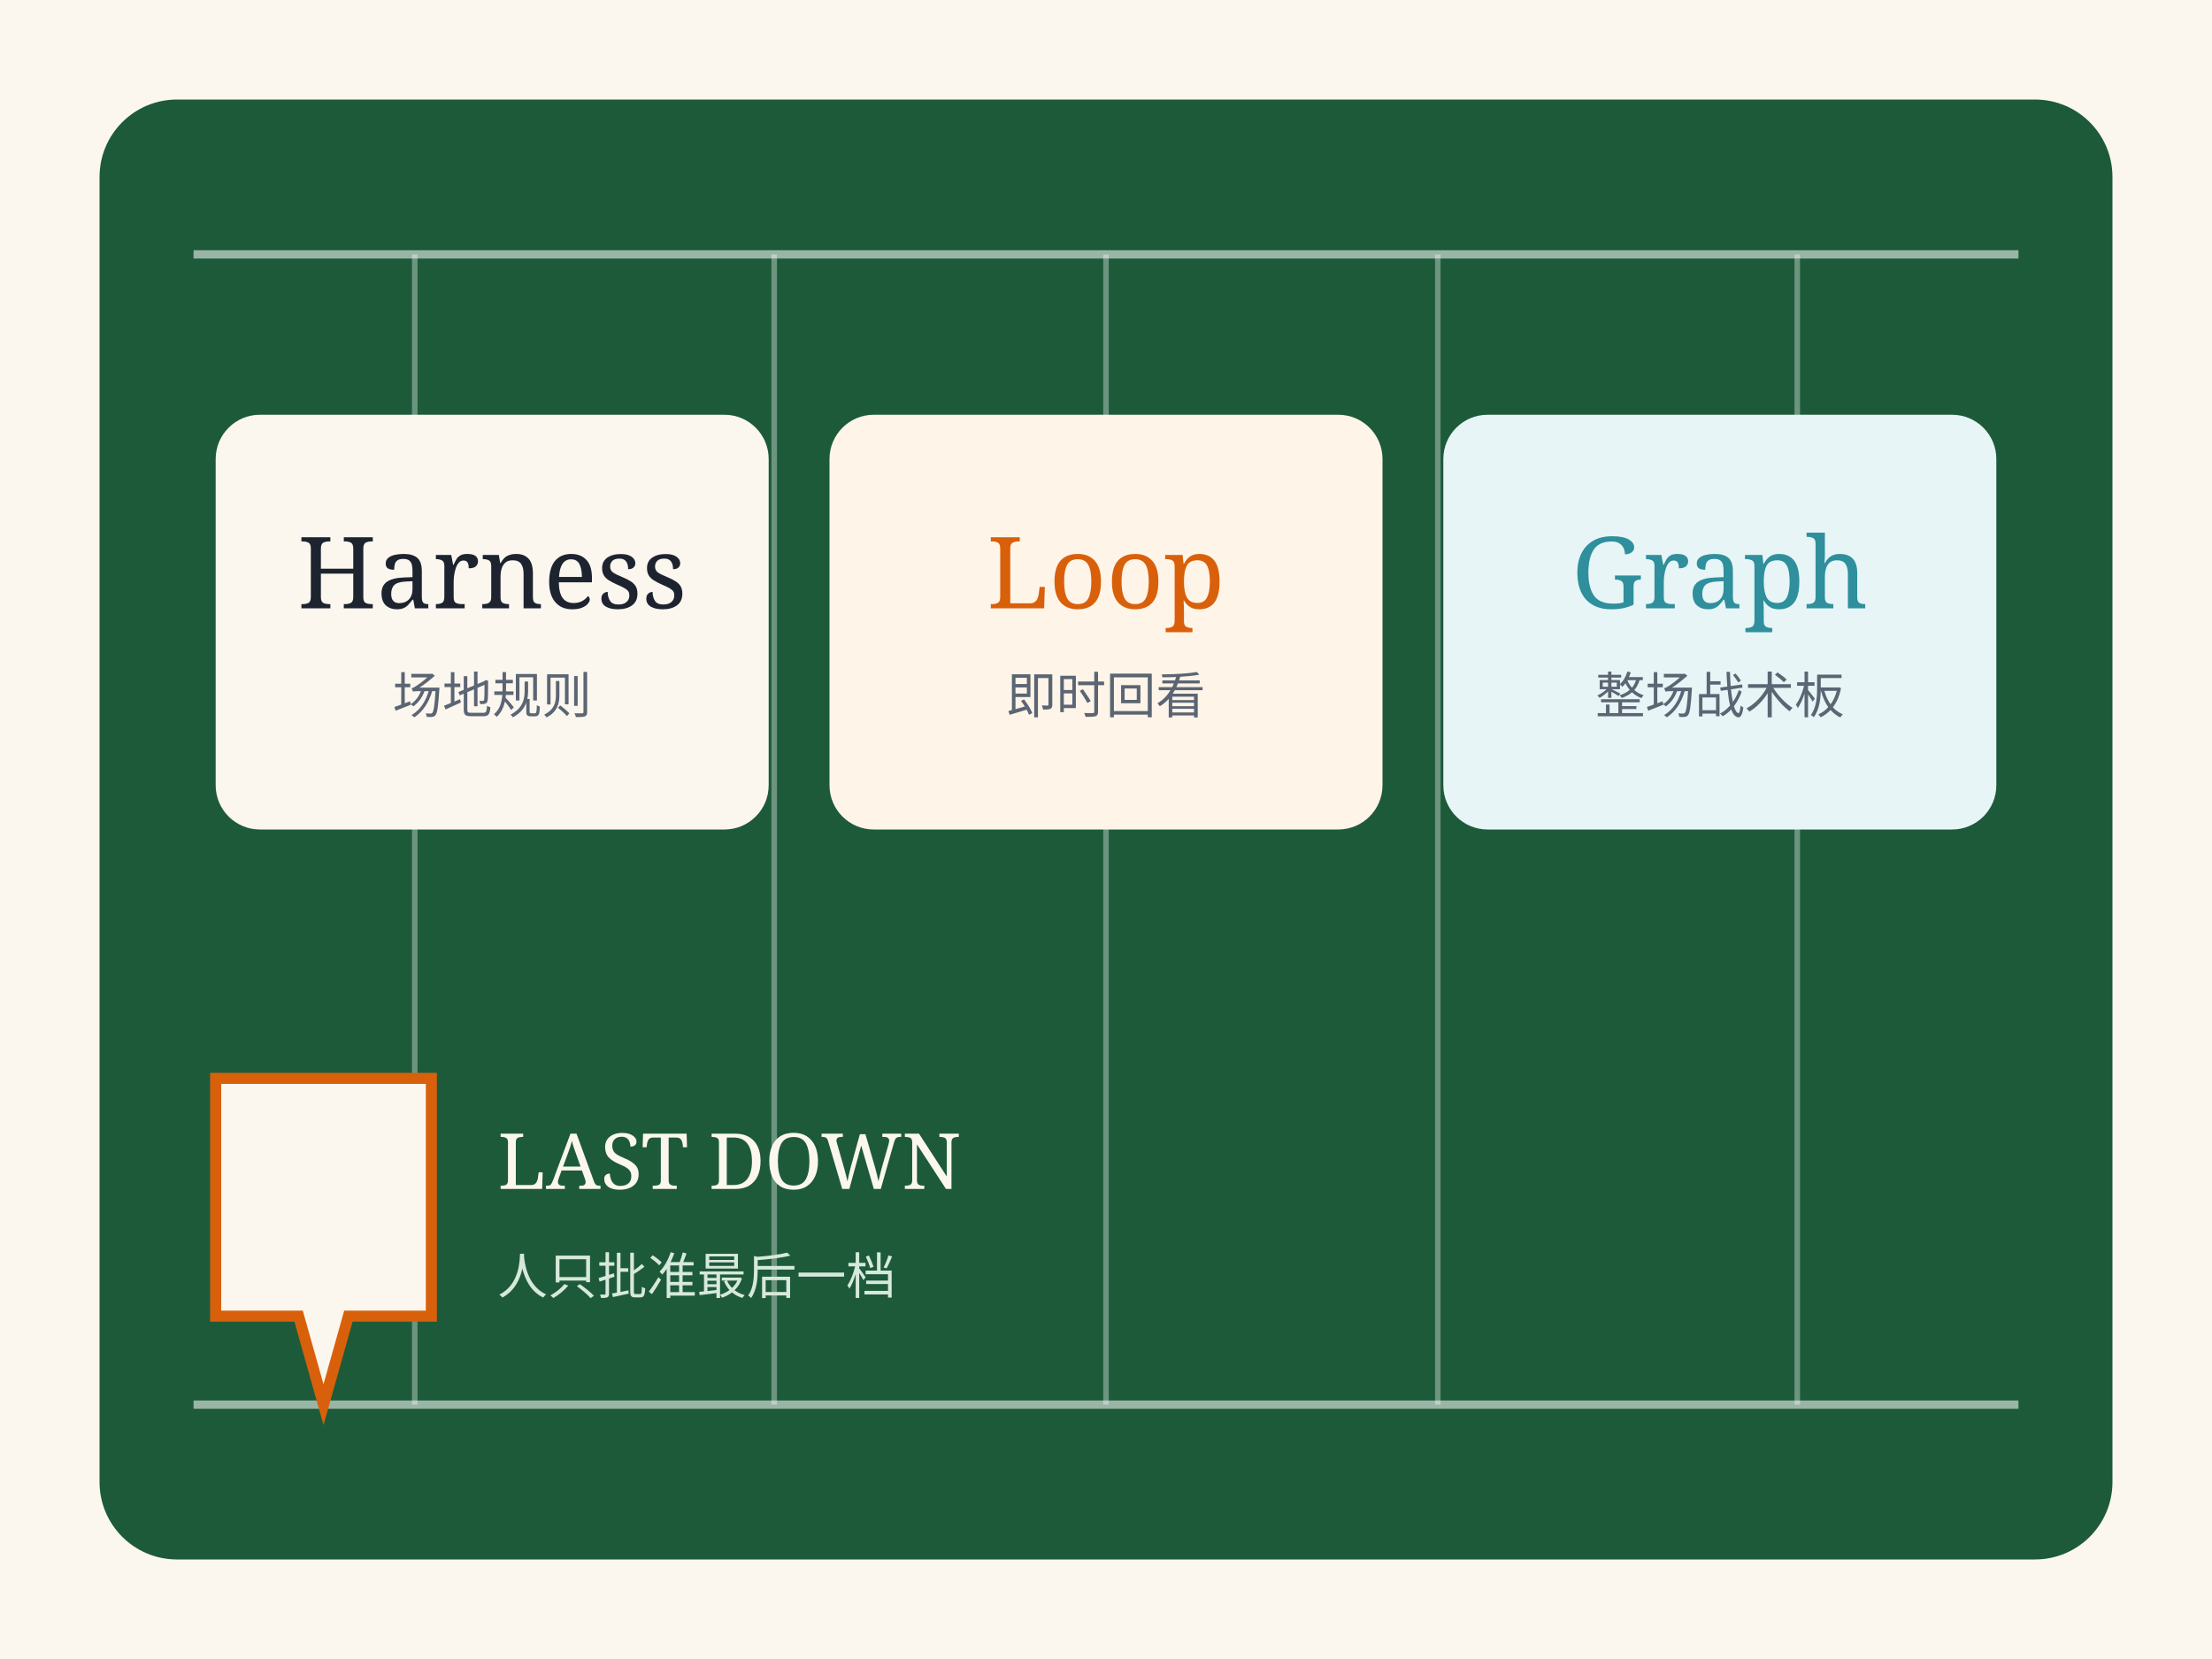
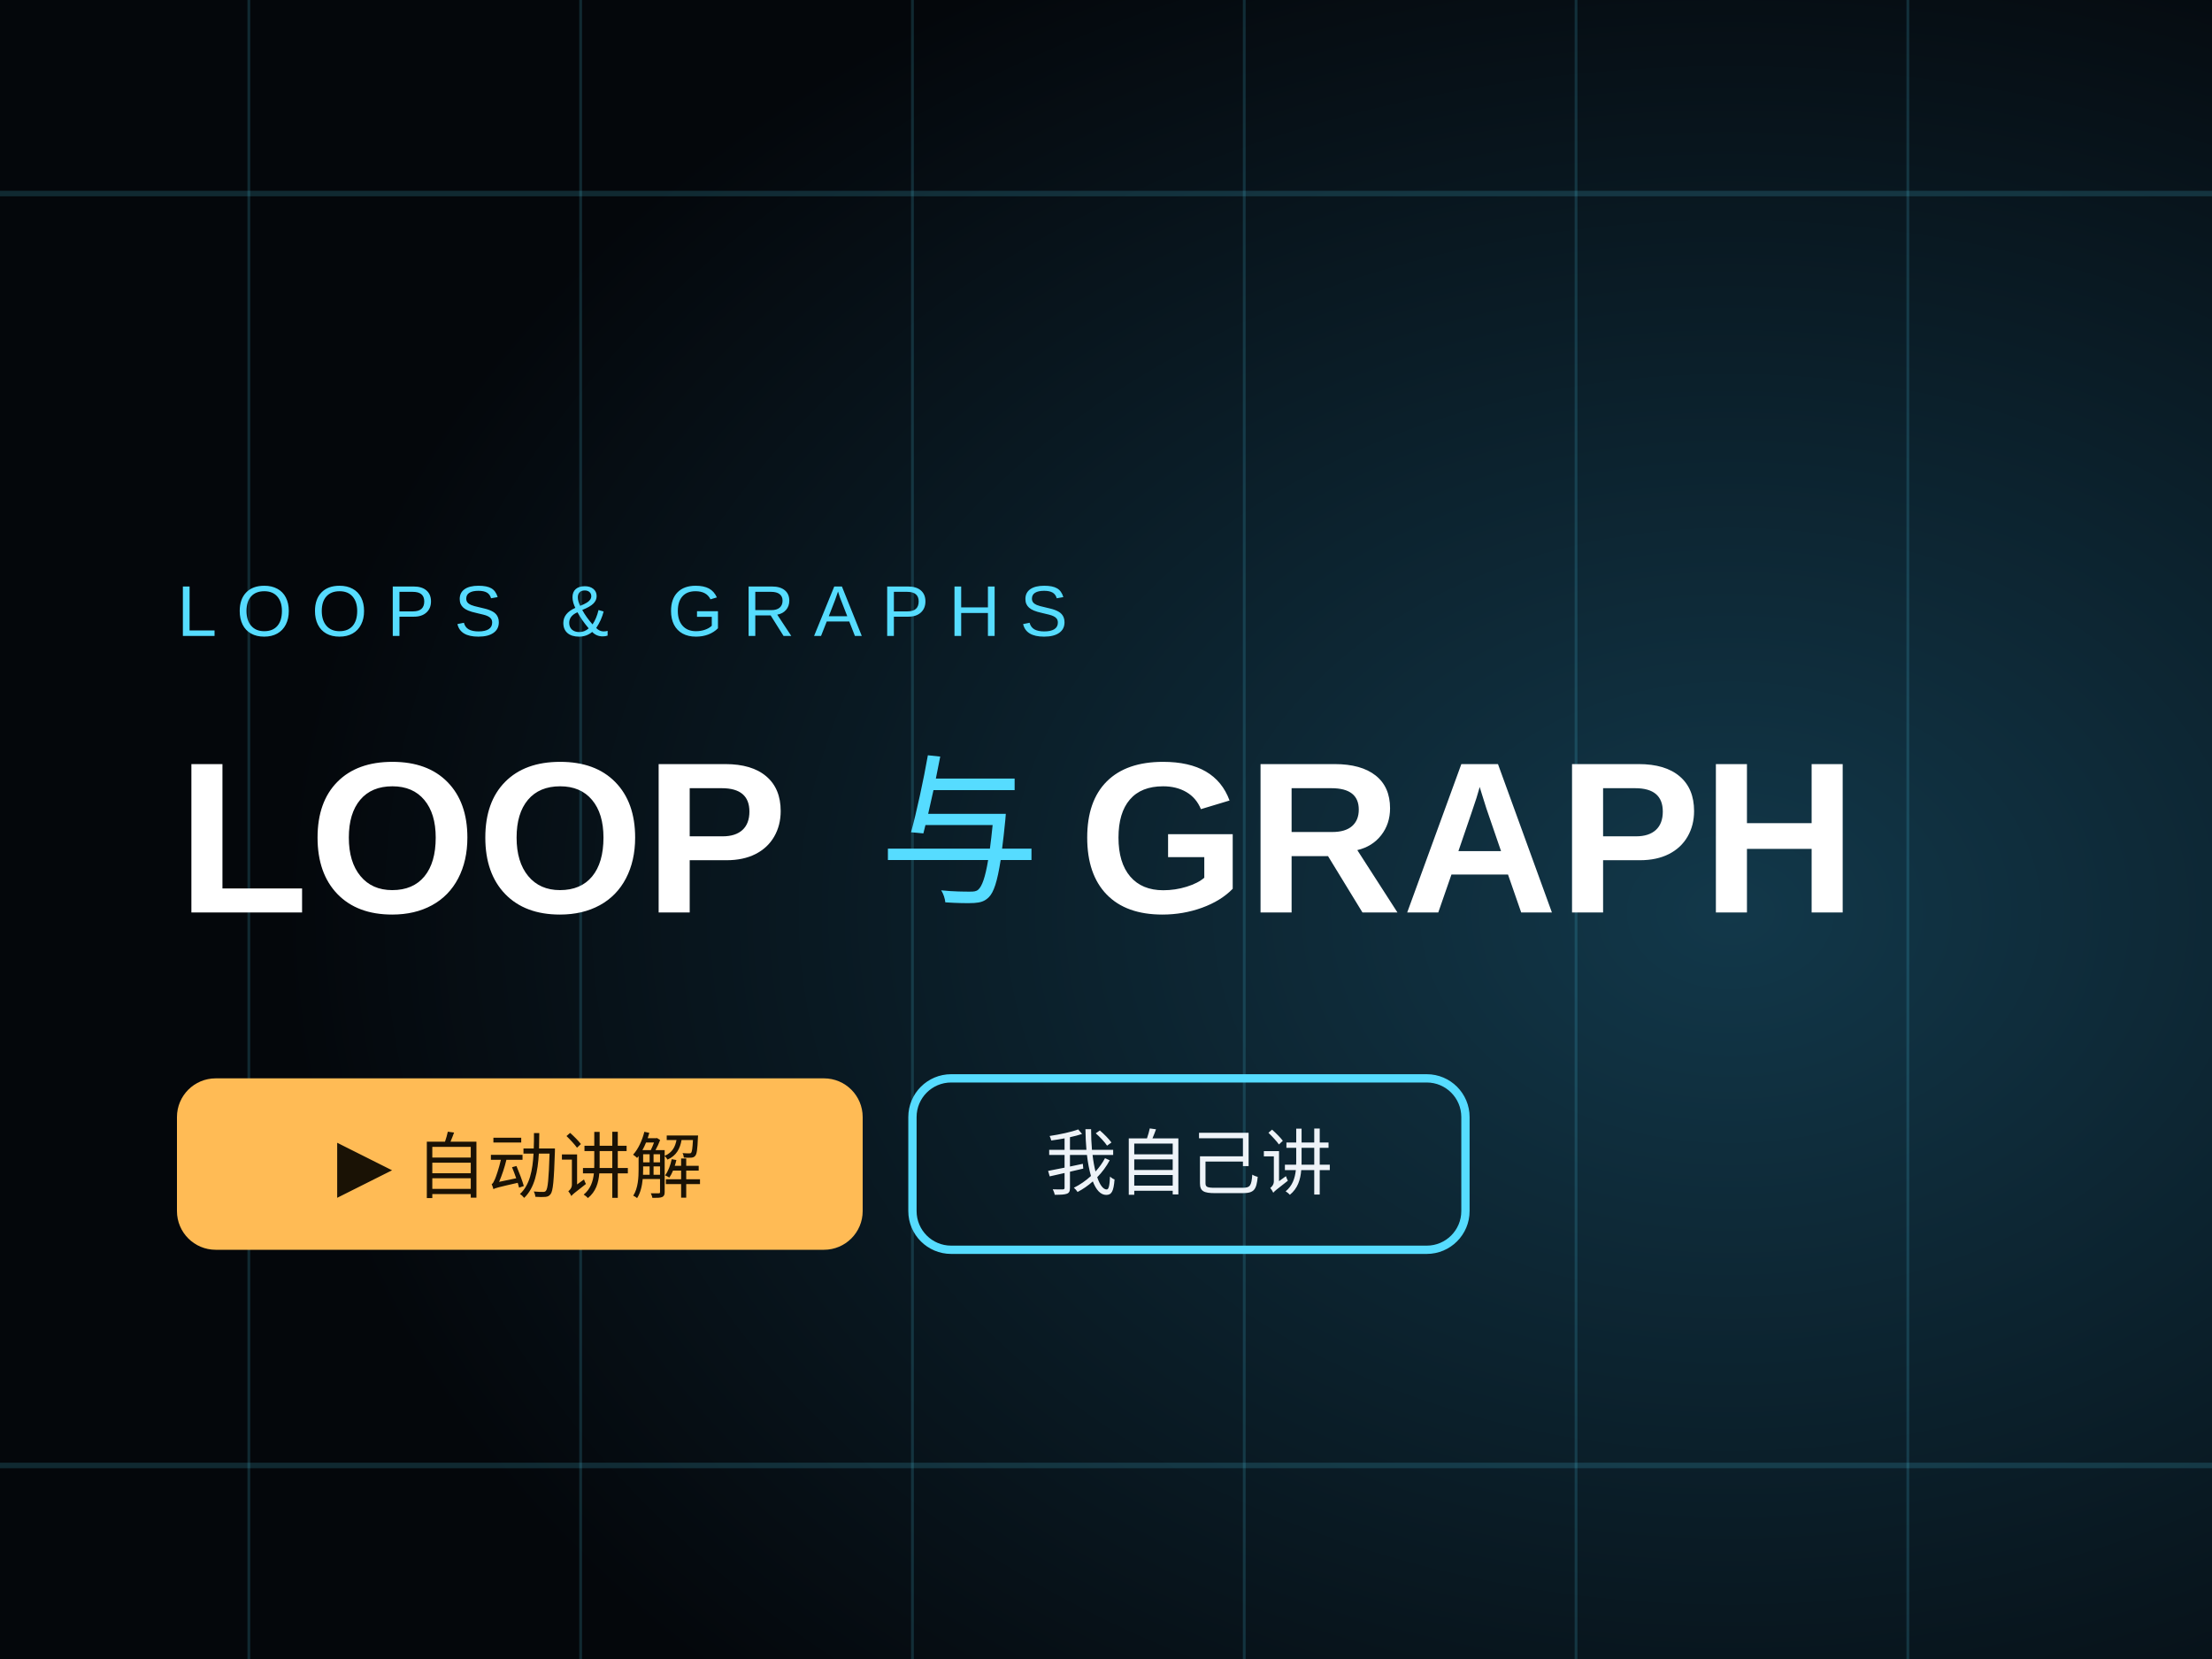
- <svg xmlns="http://www.w3.org/2000/svg" viewBox="0 0 800 600" width="800" height="600" role="img">
-   <rect width="800" height="600" fill="#fbf7ef" />
-   <rect x="36" y="36" width="728" height="528" rx="28" fill="#1d5a3a" />
-   <g stroke="#ffffff" stroke-opacity="0.55" fill="none">
-     <path d="M70 92h660M70 508h660" stroke-width="3" />
-     <path d="M150 92v416M280 92v416M400 92v416M520 92v416M650 92v416" stroke-width="2" stroke-opacity="0.35" />
+ <svg xmlns="http://www.w3.org/2000/svg" viewBox="0 0 800 600" width="800" height="600">
+   <defs>
+     <radialGradient id="g" cx="78%" cy="55%" r="65%">
+       <stop offset="0" stop-color="#12384a" />
+       <stop offset="1" stop-color="#04070b" />
+     </radialGradient>
+   </defs>
+   <rect width="800" height="600" fill="#04070b" />
+   <rect width="800" height="600" fill="url(#g)" />
+   <g stroke="#56dcff" stroke-opacity="0.16" fill="none">
+     <path d="M0 70H800M0 530H800" stroke-width="2" />
+     <path d="M90 0V600M210 0V600M330 0V600M450 0V600M570 0V600M690 0V600" />
  </g>
-   <rect x="78" y="150" width="200" height="150" rx="16" fill="#fbf7ef" />
-   <rect x="300" y="150" width="200" height="150" rx="16" fill="#fff4e8" />
-   <rect x="522" y="150" width="200" height="150" rx="16" fill="#e7f5f6" />
-   <text x="178" y="220" text-anchor="middle" font-family="Georgia,serif" font-size="36" fill="#1d2430">Harness</text>
-   <text x="178" y="258" text-anchor="middle" font-family="Georgia,serif" font-size="18" fill="#5b6573">场地规则</text>
-   <text x="400" y="220" text-anchor="middle" font-family="Georgia,serif" font-size="36" fill="#d9600b">Loop</text>
-   <text x="400" y="258" text-anchor="middle" font-family="Georgia,serif" font-size="18" fill="#5b6573">即时回看</text>
-   <text x="622" y="220" text-anchor="middle" font-family="Georgia,serif" font-size="36" fill="#2f8f9d">Graph</text>
-   <text x="622" y="258" text-anchor="middle" font-family="Georgia,serif" font-size="18" fill="#5b6573">整场战术板</text>
-   <path d="M78 390h78v86h-30l-9 32-9-32H78z" fill="#fbf7ef" stroke="#d9600b" stroke-width="4" />
-   <text x="180" y="430" font-family="Georgia,serif" font-size="28" fill="#fbf7ef">LAST DOWN</text>
-   <text x="180" y="468" font-family="Georgia,serif" font-size="18" fill="#d7e8dc">人只批准最后一档</text>
+   <text x="64" y="230" font-family="Arial,sans-serif" font-size="26" letter-spacing="7" fill="#56dcff">LOOPS &amp; GRAPHS</text>
+   <text x="64" y="330" font-family="Arial,sans-serif" font-size="78" font-weight="700" fill="#ffffff">LOOP</text>
+   <text x="318" y="322" font-family="Arial,sans-serif" font-size="58" fill="#56dcff">与</text>
+   <text x="390" y="330" font-family="Arial,sans-serif" font-size="78" font-weight="700" fill="#ffffff">GRAPH</text>
+   <rect x="64" y="390" width="248" height="62" rx="14" fill="#ffbb55" />
+   <text x="188" y="430" text-anchor="middle" font-family="Arial,sans-serif" font-size="26" fill="#1a1205">▶ 自动讲解</text>
+   <rect x="330" y="390" width="200" height="62" rx="14" fill="none" stroke="#56dcff" stroke-width="3" />
+   <text x="430" y="430" text-anchor="middle" font-family="Arial,sans-serif" font-size="26" fill="#eef3f8">我自己讲</text>
</svg>
